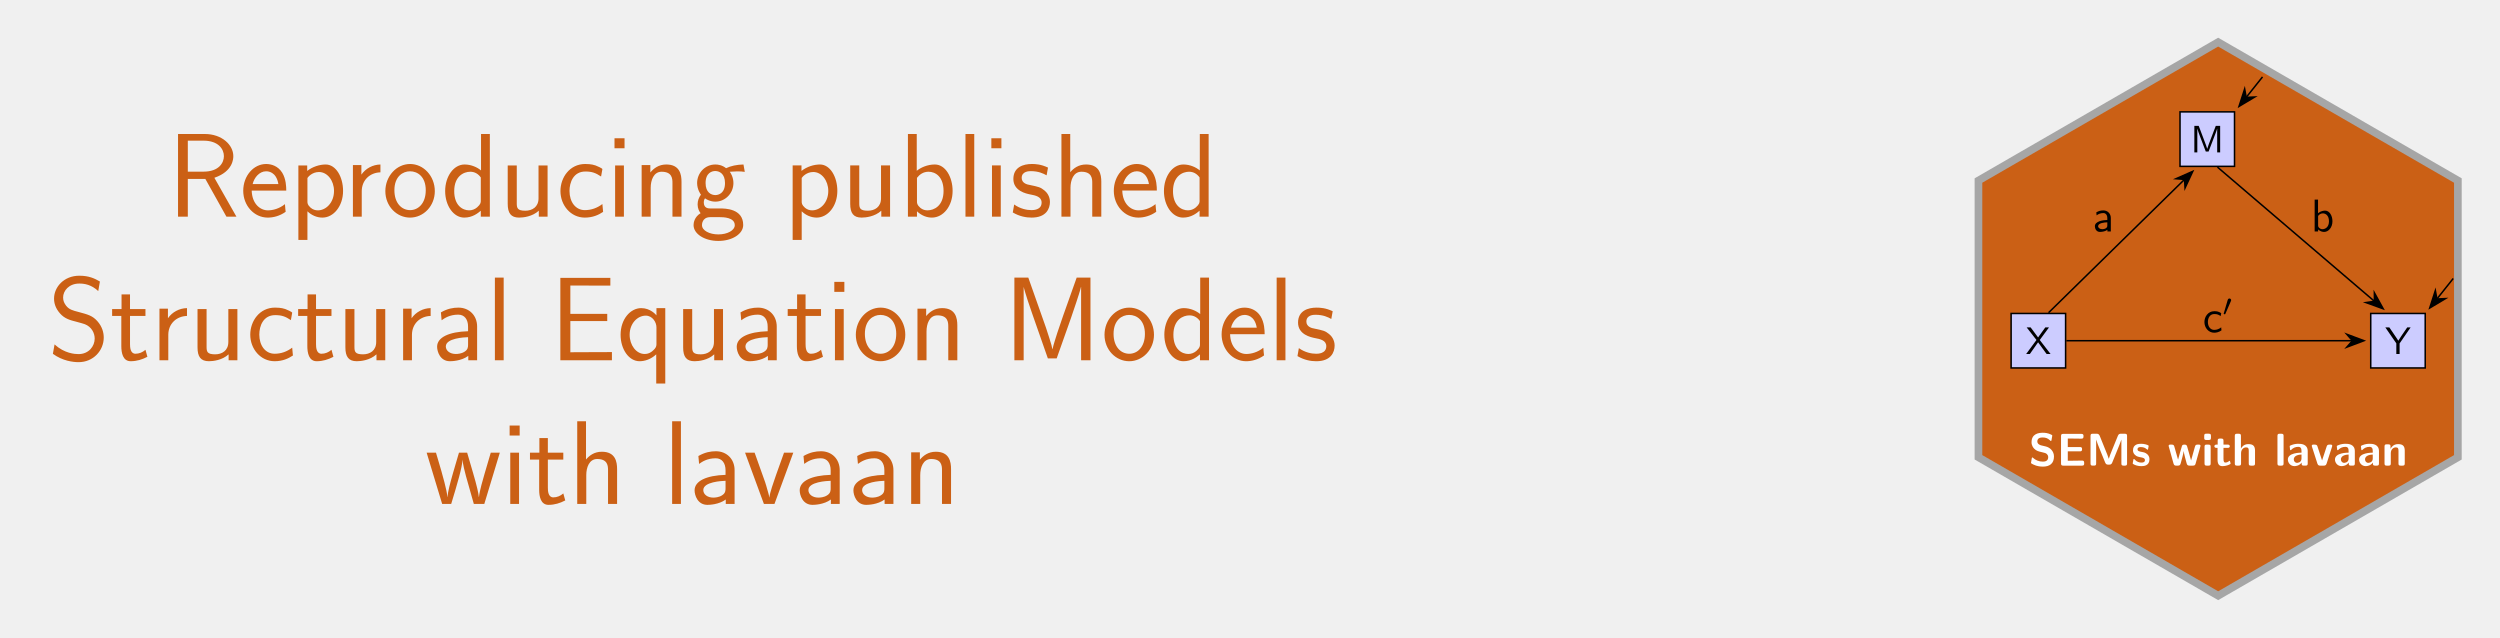
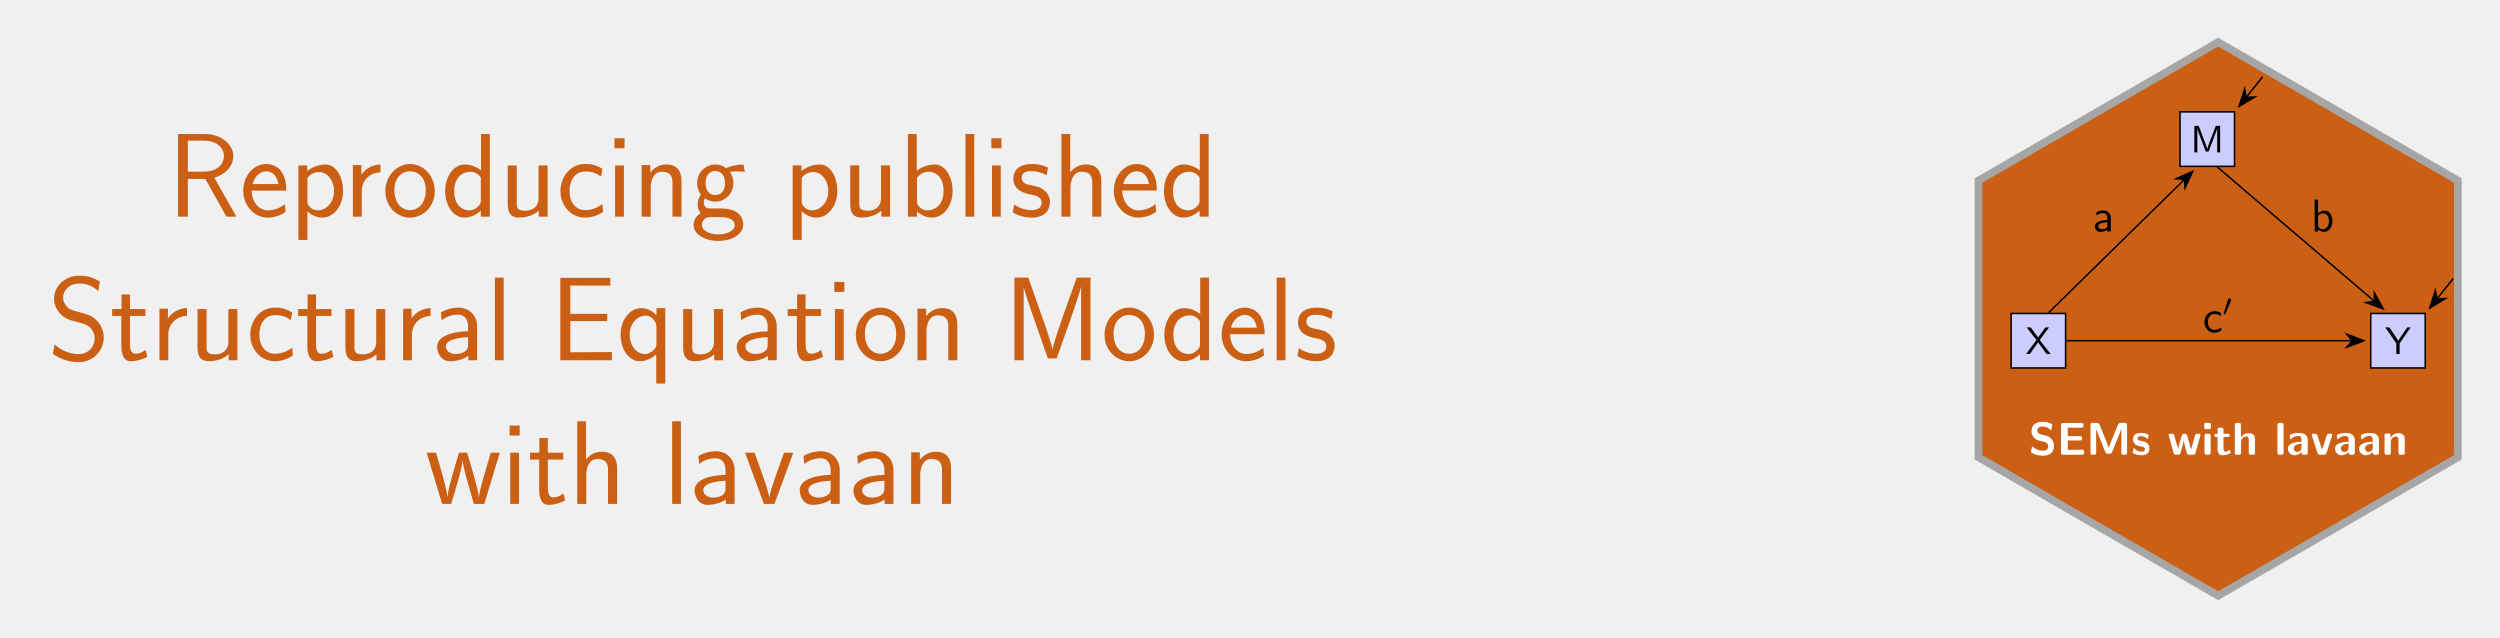
<svg xmlns="http://www.w3.org/2000/svg" version="1.1" id="svg1" width="867.095" height="221.224" viewBox="0 0 867.095 221.224">
  <defs id="defs1" />
  <g id="g1">
    <path id="path1" d="m 0,72.001 -62.355,-36 -1e-5,-72.001 L 0,-72.001 l 62.355,36 1e-5,72.001 z" style="fill:#cb6015;fill-opacity:1;fill-rule:nonzero;stroke:#a6a6a6;stroke-width:1.993;stroke-linecap:butt;stroke-linejoin:miter;stroke-miterlimit:10;stroke-dasharray:none;stroke-opacity:1" transform="matrix(1.333333,0,0,-1.333333,769.344,110.612)" />
    <path id="path2" d="m -53.859,-12.756 h 14.173 V 1.417 h -14.173 z" style="fill:#ccccff;fill-opacity:1;fill-rule:nonzero;stroke:#000000;stroke-width:0.399;stroke-linecap:butt;stroke-linejoin:miter;stroke-miterlimit:10;stroke-dasharray:none;stroke-opacity:1" transform="matrix(1.333333,0,0,-1.333333,769.344,110.612)" />
    <path id="path3" d="M 3.68,-3.646 6.082,-6.915 H 5.121 l -1.875,2.602 L 1.313,-6.915 H 0.281 L 2.824,-3.646 0.141,-0.001 H 1.102 l 2.145,-3.047 2.215,3.047 h 1.031 z m 0,0" style="fill:#000000;fill-opacity:1;fill-rule:nonzero;stroke:none" aria-label="X" transform="matrix(1.333333,0,0,1.333333,702.5547,122.7827)" />
    <path id="path4" d="M 39.685,-12.756 H 53.859 V 1.417 H 39.685 Z" style="fill:#ccccff;fill-opacity:1;fill-rule:nonzero;stroke:#000000;stroke-width:0.399;stroke-linecap:butt;stroke-linejoin:miter;stroke-miterlimit:10;stroke-dasharray:none;stroke-opacity:1" transform="matrix(1.333333,0,0,-1.333333,769.344,110.612)" />
    <path id="path5" d="M 6.608,-6.915 H 5.729 l -1.547,2.25 c -0.047,0.07 -0.094,0.152 -0.164,0.258 l -0.609,0.949 c -0.188,-0.305 -0.188,-0.328 -0.363,-0.562 L 1.077,-6.915 H 0.034 l 2.859,4.148 v 2.766 h 0.855 v -2.754 z m 0,0" style="fill:#000000;fill-opacity:1;fill-rule:nonzero;stroke:none" aria-label="Y" transform="matrix(1.333333,0,0,1.333333,827.2787,122.7827)" />
    <path id="path6" d="M -9.922,39.685 H 4.252 V 53.859 H -9.922 Z" style="fill:#ccccff;fill-opacity:1;fill-rule:nonzero;stroke:#000000;stroke-width:0.399;stroke-linecap:butt;stroke-linejoin:miter;stroke-miterlimit:10;stroke-dasharray:none;stroke-opacity:1" transform="matrix(1.333333,0,0,-1.333333,769.344,110.612)" />
    <path id="path7" d="m 5.286,-3.539 c -0.352,0.914 -0.82,2.145 -0.938,2.613 C 4.289,-1.136 4.172,-1.5 4.02,-1.921 l -1.559,-4.125 -0.34,-0.867 H 0.997 V 4.609375e-4 H 1.77 V -6.175 h 0.012 c 0.059,0.316 0.457,1.406 0.715,2.086 l 1.477,3.867 H 4.7 L 6.024,-3.691 c 0.316,-0.809 0.41,-1.055 0.48,-1.254 0.105,-0.293 0.375,-1.008 0.422,-1.242 l 0.012,0.012 V 4.609375e-4 H 7.711 V -6.914 H 6.575 Z m 0,0" style="fill:#000000;fill-opacity:1;fill-rule:nonzero;stroke:none" aria-label="M" transform="matrix(1.333333,0,0,1.333333,759.7533,52.86267)" />
    <path id="path8" d="M -39.486,-5.669 H 34.827" style="fill:none;stroke:#000000;stroke-width:0.399;stroke-linecap:butt;stroke-linejoin:miter;stroke-miterlimit:10;stroke-dasharray:none;stroke-opacity:1" transform="matrix(1.333333,0,0,-1.333333,769.344,110.612)" />
    <path id="path9" d="M 5.102,0 0.643,1.678 2.106,0 0.643,-1.678 Z" style="fill:#000000;fill-opacity:1;fill-rule:nonzero;stroke:#000000;stroke-width:0.399;stroke-linecap:butt;stroke-linejoin:miter;stroke-miterlimit:10;stroke-dasharray:none;stroke-opacity:1" transform="matrix(1.333333,0,0,-1.333333,813.1046,118.171)" />
    <g id="g9" aria-label="c&#10;′" transform="matrix(1.333333,0,0,1.333333,764.012,115.248)">
      <path id="path10" d="m 4.793,-1.29 c -0.551,0.445 -1.16,0.668 -1.828,0.668 -0.996,0 -1.641,-0.891 -1.641,-2.039 0,-0.996 0.48,-2.086 1.676,-2.086 0.797,0 1.137,0.188 1.652,0.539 l 0.141,-0.773 C 4.101,-5.392 3.703,-5.486 3,-5.486 c -1.652,0 -2.578,1.453 -2.578,2.824 0,1.523 1.102,2.777 2.531,2.777 0.586,0 1.254,-0.141 1.91,-0.621 0,-0.035 -0.035,-0.41 -0.047,-0.457 z m 0,0" style="fill:#000000;fill-opacity:1;fill-rule:nonzero;stroke:none" />
      <path id="path11" d="m 7.312,-8.111 c 0.047,-0.105 0.07,-0.164 0.07,-0.246 0,-0.258 -0.234,-0.434 -0.457,-0.434 -0.316,0 -0.41,0.281 -0.445,0.387 l -1.008,3.434 c -0.035,0.094 -0.035,0.117 -0.035,0.129 0,0.07 0.047,0.094 0.129,0.117 0.152,0.059 0.164,0.059 0.176,0.059 0.023,0 0.07,0 0.129,-0.129 z m 0,0" style="fill:#000000;fill-opacity:1;fill-rule:nonzero;stroke:none" />
    </g>
    <path id="path12" d="M -44.12,1.617 -8.814,36.225" style="fill:none;stroke:#000000;stroke-width:0.399;stroke-linecap:butt;stroke-linejoin:miter;stroke-miterlimit:10;stroke-dasharray:none;stroke-opacity:1" transform="matrix(1.333333,0,0,-1.333333,769.344,110.612)" />
    <path id="path13" d="M 5.102,0 0.643,1.678 2.106,0 0.643,-1.678 Z" style="fill:#000000;fill-opacity:1;fill-rule:nonzero;stroke:#000000;stroke-width:0.399;stroke-linecap:butt;stroke-linejoin:miter;stroke-miterlimit:10;stroke-dasharray:none;stroke-opacity:1" transform="matrix(0.9521333,-0.9332933,-0.9332933,-0.9521333,755.6819,64.1848)" />
    <path id="path14" d="m 4.676,-3.503 c 0,-1.148 -0.832,-1.98 -1.934,-1.98 -0.727,0 -1.266,0.164 -1.84,0.504 l 0.07,0.785 C 1.5,-4.581 2.039,-4.792 2.742,-4.792 c 0.551,0 1.02,0.445 1.02,1.312 v 0.492 c -0.539,0.023 -1.254,0.059 -1.969,0.293 -0.797,0.281 -1.266,0.727 -1.266,1.324 0,0.527 0.305,1.488 1.324,1.488 0.656,0 1.5,-0.188 1.934,-0.562 V 7.96875e-4 h 0.891 z m -0.914,1.898 c 0,0.246 0,0.527 -0.387,0.773 -0.328,0.199 -0.738,0.234 -0.914,0.234 -0.645,0 -1.09,-0.352 -1.09,-0.785 0,-0.82 1.664,-0.996 2.391,-0.996 z m 0,0" style="fill:#000000;fill-opacity:1;fill-rule:nonzero;stroke:none" aria-label="a" transform="matrix(1.333333,0,0,1.333333,725.8787,80.288)" />
    <path id="path15" d="M -0.183,39.486 40.579,4.644" style="fill:none;stroke:#000000;stroke-width:0.399;stroke-linecap:butt;stroke-linejoin:miter;stroke-miterlimit:10;stroke-dasharray:none;stroke-opacity:1" transform="matrix(1.333333,0,0,-1.333333,769.344,110.612)" />
    <path id="path16" d="M 5.102,0 0.643,1.678 2.106,0 0.643,-1.678 Z" style="fill:#000000;fill-opacity:1;fill-rule:nonzero;stroke:#000000;stroke-width:0.399;stroke-linecap:butt;stroke-linejoin:miter;stroke-miterlimit:10;stroke-dasharray:none;stroke-opacity:1" transform="matrix(1.013467,0.8662933,0.8662933,-1.013467,821.4155,102.6821)" />
    <path id="path17" d="M 1.817,-8.296 H 0.938 V 7.96875e-4 H 1.841 V -0.538 c 0.551,0.527 1.137,0.656 1.559,0.656 1.137,0 2.168,-1.16 2.168,-2.777 0,-1.477 -0.785,-2.766 -1.898,-2.766 -0.34,0 -1.113,0.07 -1.852,0.668 z m 0.023,4.266 c 0.211,-0.328 0.645,-0.68 1.23,-0.68 0.727,0 1.594,0.551 1.594,2.051 0,1.547 -0.984,2.063 -1.711,2.063 -0.34,0 -0.562,-0.117 -0.773,-0.281 C 1.888,-1.136 1.841,-1.347 1.841,-1.558 Z m 0,0" style="fill:#000000;fill-opacity:1;fill-rule:nonzero;stroke:none" aria-label="b" transform="matrix(1.333333,0,0,1.333333,801.5573,80.288)" />
    <path id="path18" d="M 61.145,10.517 56.96,5.261" style="fill:none;stroke:#000000;stroke-width:0.399;stroke-linecap:butt;stroke-linejoin:miter;stroke-miterlimit:10;stroke-dasharray:none;stroke-opacity:1" transform="matrix(1.333333,0,0,-1.333333,769.344,110.612)" />
    <path id="path19" d="M 5.102,0 0.643,1.678 2.106,0 0.643,-1.678 Z" style="fill:#000000;fill-opacity:1;fill-rule:nonzero;stroke:#000000;stroke-width:0.399;stroke-linecap:butt;stroke-linejoin:miter;stroke-miterlimit:10;stroke-dasharray:none;stroke-opacity:1" transform="matrix(-0.83048,1.043013,1.043013,0.83048,846.957,101.5041)" />
    <path id="path20" d="M 11.538,62.958 7.353,57.703" style="fill:none;stroke:#000000;stroke-width:0.399;stroke-linecap:butt;stroke-linejoin:miter;stroke-miterlimit:10;stroke-dasharray:none;stroke-opacity:1" transform="matrix(1.333333,0,0,-1.333333,769.344,110.612)" />
    <path id="path21" d="M 5.102,0 0.643,1.678 2.106,0 0.643,-1.678 Z" style="fill:#000000;fill-opacity:1;fill-rule:nonzero;stroke:#000000;stroke-width:0.399;stroke-linecap:butt;stroke-linejoin:miter;stroke-miterlimit:10;stroke-dasharray:none;stroke-opacity:1" transform="matrix(-0.83048,1.043013,1.043013,0.83048,780.8145,31.58237)" />
-     <path id="path22" d="m 3.222,-5.274 c -0.258,-0.059 -0.996,-0.328 -0.996,-1.02 0,-1.008 1.008,-1.031 1.418,-1.031 0.668,0 1.266,0.152 1.852,0.727 0.199,0.176 0.211,0.188 0.258,0.188 0.07,0 0.129,-0.035 0.164,-0.211 l 0.176,-1.043 c 0.023,-0.094 0.023,-0.117 0.023,-0.152 0,-0.094 -0.012,-0.105 -0.305,-0.27 -0.855,-0.41 -1.559,-0.469 -2.168,-0.469 -1.066,0 -2.918,0.246 -2.918,2.484 0,0.844 0.445,1.395 0.668,1.641 0.609,0.621 1.172,0.738 2.109,0.949 0.668,0.152 0.926,0.223 1.195,0.457 0.117,0.117 0.363,0.375 0.363,0.82 0,1.125 -1.02,1.16 -1.418,1.16 -1.008,0 -1.875,-0.398 -2.473,-0.938 -0.141,-0.152 -0.164,-0.152 -0.211,-0.152 -0.082,0 -0.141,0.035 -0.176,0.223 l -0.176,1.043 c -0.023,0.094 -0.023,0.117 -0.023,0.152 0,0.246 1.242,0.68 1.301,0.703 0.809,0.246 1.453,0.27 1.758,0.27 1.793,0 2.918,-0.797 2.918,-2.648 0,-1.336 -0.996,-2.344 -2.191,-2.613 z m 6.932,1.559 h 3.141 c 0.375,0 0.574,-0.082 0.574,-0.562 0,-0.445 -0.152,-0.562 -0.574,-0.562 h -3.141 v -2.215 h 0.586 c 0.926,0 1.875,0.035 2.801,0.035 0.422,0 0.703,0 0.703,-0.574 V -7.689 c 0,-0.387 -0.094,-0.574 -0.574,-0.574 H 8.97 c -0.434,0 -0.574,0.129 -0.574,0.574 v 7.113 C 8.396,-0.142 8.525,-0.001 8.97,-0.001 h 4.875 c 0.457,0 0.574,-0.152 0.574,-0.574 v -0.164 C 14.419,-1.313 14.138,-1.313 13.751,-1.313 c -0.621,0 -1.23,0.023 -1.852,0.023 -0.305,0 -1.535,0.012 -1.746,0.023 z m 11.458,-0.199 c -0.246,0.609 -0.691,1.711 -0.785,2.133 h -0.012 c -0.105,-0.434 -0.598,-1.617 -0.855,-2.25 L 18.436,-7.806 C 18.225,-8.298 17.85,-8.298 17.627,-8.298 h -0.984 c -0.434,0 -0.574,0.129 -0.574,0.574 v 7.148 c 0,0.434 0.129,0.574 0.574,0.574 h 0.316 c 0.457,0 0.574,-0.152 0.574,-0.574 V -6.751 h 0.012 c 0.141,0.539 0.668,1.863 0.961,2.566 l 1.383,3.41 c 0.223,0.516 0.504,0.516 0.914,0.516 0.398,0 0.691,0 0.902,-0.516 l 1.535,-3.762 c 0.117,-0.281 0.762,-1.91 0.844,-2.215 h 0.012 v 6.176 C 24.096,-0.189 24.178,-0.001 24.67,-0.001 h 0.328 c 0.457,0 0.574,-0.152 0.574,-0.574 V -7.724 c 0,-0.387 -0.082,-0.574 -0.574,-0.574 h -1.008 c -0.293,0 -0.598,0.023 -0.797,0.516 z M 31.403,-1.688 c 0,-0.668 -0.363,-1.09 -0.574,-1.277 C 30.348,-3.399 29.926,-3.47 29.434,-3.563 28.778,-3.681 28.297,-3.774 28.297,-4.243 c 0,-0.492 0.387,-0.586 0.855,-0.586 0.809,0 1.23,0.293 1.547,0.562 0.117,0.117 0.141,0.117 0.188,0.117 0.117,0 0.141,-0.105 0.152,-0.152 0.023,-0.094 0.152,-0.762 0.152,-0.832 0,-0.188 -0.633,-0.352 -0.773,-0.398 -0.48,-0.129 -0.855,-0.152 -1.172,-0.152 -0.539,0 -2.133,0 -2.133,1.711 0,0.586 0.258,0.949 0.586,1.23 0.41,0.387 0.879,0.469 1.559,0.598 0.352,0.07 0.961,0.176 0.961,0.703 0,0.562 -0.469,0.645 -0.938,0.645 -0.516,0 -1.195,-0.164 -1.758,-0.832 -0.059,-0.059 -0.094,-0.094 -0.164,-0.094 -0.117,0 -0.141,0.105 -0.152,0.176 -0.023,0.176 -0.164,0.855 -0.164,0.973 0,0.211 0.879,0.492 0.891,0.504 0.656,0.199 1.148,0.199 1.348,0.199 0.609,0 2.121,-0.047 2.121,-1.816 z m 13.283,-3.457 c -0.035,-0.328 -0.246,-0.328 -0.621,-0.328 -0.562,0 -0.703,0.035 -0.867,0.656 -0.27,0.914 -0.785,2.789 -0.973,3.469 l -1.008,-3.586 c -0.082,-0.27 -0.164,-0.539 -0.715,-0.539 -0.176,0 -0.445,0 -0.621,0.27 -0.105,0.188 -0.633,2.25 -1.043,3.645 l -0.961,-3.375 C 37.76,-5.345 37.631,-5.474 37.139,-5.474 h -0.246 c -0.223,0 -0.469,0 -0.516,0.328 l 1.277,4.594 C 37.807,-0.001 38.112,-0.001 38.416,-0.001 h 0.328 c 0.562,0 0.668,-0.176 0.797,-0.656 0.27,-0.996 0.703,-2.496 0.75,-3.117 l 0.012,-0.012 c 0.07,0.68 0.598,2.566 0.75,3.129 0.141,0.434 0.199,0.656 0.797,0.656 h 0.809 c 0.516,0 0.633,-0.141 0.75,-0.551 z m 1.529,-3.164 c -0.387,0 -0.574,0.07 -0.574,0.551 v 0.551 c 0,0.387 0.117,0.539 0.562,0.539 h 0.621 c 0.574,0 0.574,-0.258 0.574,-0.82 0,-0.562 0,-0.82 -0.574,-0.82 z m 1.102,3.41 c 0,-0.387 -0.082,-0.574 -0.574,-0.574 H 46.297 c -0.434,0 -0.574,0.129 -0.574,0.574 v 4.324 c 0,0.434 0.129,0.574 0.574,0.574 h 0.445 c 0.457,0 0.574,-0.152 0.574,-0.574 z m 3.337,0.281 h 1.066 c 0.141,0 0.574,0 0.574,-0.422 0,-0.434 -0.434,-0.434 -0.574,-0.434 H 50.654 V -6.47 c 0,-0.375 -0.082,-0.574 -0.574,-0.574 h -0.363 c -0.434,0 -0.574,0.129 -0.574,0.574 v 0.996 h -0.281 c -0.129,0 -0.574,0 -0.574,0.434 0,0.422 0.434,0.422 0.574,0.422 H 49.107 V -1.595 c 0,1.207 0.422,1.723 1.254,1.723 0.105,0 0.633,0 1.254,-0.188 0.199,-0.059 0.891,-0.281 0.891,-0.504 0,-0.035 -0.023,-0.117 -0.094,-0.375 -0.059,-0.234 -0.082,-0.305 -0.188,-0.305 -0.059,0 -0.07,0.012 -0.141,0.082 -0.129,0.094 -0.457,0.363 -0.961,0.363 -0.281,0 -0.469,-0.211 -0.469,-0.996 z m 8.206,0.727 c 0,-1.23 -0.527,-1.711 -1.746,-1.711 -1.195,0 -1.746,0.82 -1.91,1.16 h -0.012 v -3.281 c 0,-0.387 -0.082,-0.574 -0.574,-0.574 H 54.172 c -0.434,0 -0.574,0.129 -0.574,0.574 v 7.148 c 0,0.434 0.129,0.574 0.574,0.574 h 0.48 c 0.457,0 0.574,-0.152 0.574,-0.574 V -3.212 c 0,-1.043 0.691,-1.535 1.312,-1.535 0.574,0 0.691,0.281 0.691,0.891 v 3.281 c 0,0.387 0.082,0.574 0.574,0.574 h 0.48 c 0.457,0 0.574,-0.152 0.574,-0.574 z m 7.427,-3.832 c 0,-0.387 -0.082,-0.574 -0.574,-0.574 h -0.445 c -0.434,0 -0.574,0.129 -0.574,0.574 v 7.148 c 0,0.434 0.129,0.574 0.574,0.574 h 0.445 c 0.457,0 0.574,-0.152 0.574,-0.574 z m 6.278,3.949 c 0,-1.887 -1.816,-1.91 -2.414,-1.91 -0.562,0 -1.16,0.059 -1.957,0.387 -0.246,0.105 -0.316,0.141 -0.316,0.281 0,0.082 0.082,0.773 0.094,0.867 0.012,0.07 0.07,0.129 0.152,0.129 0.059,0 0.094,-0.035 0.129,-0.07 0.516,-0.539 1.113,-0.797 1.852,-0.797 0.645,0 0.844,0.387 0.844,1.102 V -3.376 c -0.422,0 -3.551,0.023 -3.551,1.781 0,0.844 0.668,1.723 1.723,1.723 0.398,0 1.301,-0.117 1.863,-0.938 v 0.234 c 0,0.387 0.082,0.574 0.574,0.574 h 0.434 c 0.457,0 0.574,-0.152 0.574,-0.574 z m -1.617,1.934 c 0,1.113 -1.137,1.113 -1.172,1.113 -0.504,0 -0.832,-0.434 -0.832,-0.891 0,-1.172 1.664,-1.254 2.004,-1.266 z m 7.942,-3.07 c 0.059,-0.176 0.059,-0.199 0.059,-0.234 0,-0.328 -0.293,-0.328 -0.469,-0.328 H 78.222 c -0.504,0 -0.633,0.176 -0.738,0.516 l -1.184,3.609 -1.184,-3.609 c -0.082,-0.258 -0.164,-0.516 -0.738,-0.516 h -0.293 c -0.176,0 -0.469,0 -0.469,0.328 0,0.035 0,0.059 0.059,0.234 l 1.418,4.406 C 75.257,-0.001 75.632,-0.001 75.843,-0.001 h 0.879 c 0.211,0 0.586,0 0.75,-0.504 z m 5.93,1.137 c 0,-1.887 -1.816,-1.91 -2.414,-1.91 -0.562,0 -1.16,0.059 -1.957,0.387 -0.246,0.105 -0.316,0.141 -0.316,0.281 0,0.082 0.082,0.773 0.094,0.867 0.012,0.07 0.07,0.129 0.152,0.129 0.059,0 0.094,-0.035 0.129,-0.07 0.516,-0.539 1.113,-0.797 1.852,-0.797 0.645,0 0.844,0.387 0.844,1.102 V -3.376 c -0.422,0 -3.551,0.023 -3.551,1.781 0,0.844 0.668,1.723 1.723,1.723 0.398,0 1.301,-0.117 1.863,-0.938 v 0.234 c 0,0.387 0.082,0.574 0.574,0.574 h 0.434 c 0.457,0 0.574,-0.152 0.574,-0.574 z m -1.617,1.934 c 0,1.113 -1.137,1.113 -1.172,1.113 -0.504,0 -0.832,-0.434 -0.832,-0.891 0,-1.172 1.664,-1.254 2.004,-1.266 z m 7.896,-1.934 c 0,-1.887 -1.816,-1.91 -2.414,-1.91 -0.562,0 -1.16,0.059 -1.957,0.387 -0.246,0.105 -0.316,0.141 -0.316,0.281 0,0.082 0.082,0.773 0.094,0.867 0.012,0.07 0.07,0.129 0.152,0.129 0.059,0 0.094,-0.035 0.129,-0.07 0.516,-0.539 1.113,-0.797 1.852,-0.797 0.645,0 0.844,0.387 0.844,1.102 V -3.376 c -0.422,0 -3.551,0.023 -3.551,1.781 0,0.844 0.668,1.723 1.723,1.723 0.398,0 1.301,-0.117 1.863,-0.938 v 0.234 C 89.516,-0.189 89.598,-0.001 90.09,-0.001 h 0.434 c 0.457,0 0.574,-0.152 0.574,-0.574 z m -1.617,1.934 c 0,1.113 -1.137,1.113 -1.172,1.113 -0.504,0 -0.832,-0.434 -0.832,-0.891 0,-1.172 1.664,-1.254 2.004,-1.266 z m 8.326,-2.051 c 0,-1.23 -0.527,-1.711 -1.746,-1.711 -1.254,0 -1.793,0.902 -1.945,1.23 H 94.104 V -4.97 c 0,-0.387 -0.082,-0.574 -0.574,-0.574 h -0.41 c -0.434,0 -0.574,0.129 -0.574,0.574 v 4.395 c 0,0.434 0.129,0.574 0.574,0.574 h 0.48 c 0.457,0 0.574,-0.152 0.574,-0.574 V -3.212 c 0,-1.043 0.691,-1.535 1.312,-1.535 0.574,0 0.691,0.281 0.691,0.891 v 3.281 C 96.178,-0.189 96.26,-0.001 96.752,-0.001 h 0.48 c 0.457,0 0.574,-0.152 0.574,-0.574 z m 0,0" style="fill:#ffffff;fill-opacity:1;fill-rule:nonzero;stroke:none" aria-label="SEMswithlavaan" transform="matrix(1.333333,0,0,1.333333,703.6493,161.5013)" />
+     <path id="path22" d="m 3.222,-5.272 c -0.258,-0.059 -0.996,-0.328 -0.996,-1.02 0,-1.008 1.008,-1.031 1.418,-1.031 0.668,0 1.266,0.152 1.852,0.727 0.199,0.176 0.211,0.188 0.258,0.188 0.07,0 0.129,-0.035 0.164,-0.211 l 0.176,-1.043 c 0.023,-0.094 0.023,-0.117 0.023,-0.152 0,-0.094 -0.012,-0.105 -0.305,-0.27 -0.855,-0.41 -1.559,-0.469 -2.168,-0.469 -1.066,0 -2.918,0.246 -2.918,2.484 0,0.844 0.445,1.395 0.668,1.641 0.609,0.621 1.172,0.738 2.109,0.949 0.668,0.152 0.926,0.223 1.195,0.457 0.117,0.117 0.363,0.375 0.363,0.82 0,1.125 -1.02,1.16 -1.418,1.16 -1.008,0 -1.875,-0.398 -2.473,-0.938 -0.141,-0.152 -0.164,-0.152 -0.211,-0.152 -0.082,0 -0.141,0.035 -0.176,0.223 l -0.176,1.043 c -0.023,0.094 -0.023,0.117 -0.023,0.152 0,0.246 1.242,0.68 1.301,0.703 0.809,0.246 1.453,0.27 1.758,0.27 1.793,0 2.918,-0.797 2.918,-2.648 0,-1.336 -0.996,-2.344 -2.191,-2.613 z m 6.932,1.559 h 3.141 c 0.375,0 0.574,-0.082 0.574,-0.562 0,-0.445 -0.152,-0.562 -0.574,-0.562 h -3.141 v -2.215 h 0.586 c 0.926,0 1.875,0.035 2.801,0.035 0.422,0 0.703,0 0.703,-0.574 v -0.094 c 0,-0.387 -0.094,-0.574 -0.574,-0.574 H 8.97 c -0.434,0 -0.574,0.129 -0.574,0.574 v 7.113 c 0,0.434 0.129,0.574 0.574,0.574 h 4.875 c 0.457,0 0.574,-0.152 0.574,-0.574 v -0.164 c 0,-0.574 -0.281,-0.574 -0.668,-0.574 -0.621,0 -1.23,0.023 -1.852,0.023 -0.305,0 -1.535,0.012 -1.746,0.023 z m 11.458,-0.199 c -0.246,0.609 -0.691,1.711 -0.785,2.133 h -0.012 c -0.105,-0.434 -0.598,-1.617 -0.855,-2.25 l -1.523,-3.773 c -0.211,-0.492 -0.586,-0.492 -0.809,-0.492 h -0.984 c -0.434,0 -0.574,0.129 -0.574,0.574 v 7.148 c 0,0.434 0.129,0.574 0.574,0.574 h 0.316 c 0.457,0 0.574,-0.152 0.574,-0.574 V -6.749 h 0.012 c 0.141,0.539 0.668,1.863 0.961,2.566 l 1.383,3.41 c 0.223,0.516 0.504,0.516 0.914,0.516 0.398,0 0.691,0 0.902,-0.516 l 1.535,-3.762 c 0.117,-0.281 0.762,-1.91 0.844,-2.215 h 0.012 v 6.176 c 0,0.387 0.082,0.574 0.574,0.574 h 0.328 c 0.457,0 0.574,-0.152 0.574,-0.574 V -7.722 c 0,-0.387 -0.082,-0.574 -0.574,-0.574 H 23.991 c -0.293,0 -0.598,0.023 -0.797,0.516 z m 9.791,2.227 c 0,-0.668 -0.363,-1.09 -0.574,-1.277 -0.48,-0.434 -0.902,-0.504 -1.395,-0.598 -0.656,-0.117 -1.137,-0.211 -1.137,-0.68 0,-0.492 0.387,-0.586 0.855,-0.586 0.809,0 1.23,0.293 1.547,0.562 0.117,0.117 0.141,0.117 0.188,0.117 0.117,0 0.141,-0.105 0.152,-0.152 0.023,-0.094 0.152,-0.762 0.152,-0.832 0,-0.188 -0.633,-0.352 -0.773,-0.398 -0.48,-0.129 -0.855,-0.152 -1.172,-0.152 -0.539,0 -2.133,0 -2.133,1.711 0,0.586 0.258,0.949 0.586,1.23 0.41,0.387 0.879,0.469 1.559,0.598 0.352,0.07 0.961,0.176 0.961,0.703 0,0.563 -0.469,0.645 -0.938,0.645 -0.516,0 -1.195,-0.164 -1.758,-0.832 -0.059,-0.059 -0.094,-0.094 -0.164,-0.094 -0.117,0 -0.141,0.105 -0.152,0.176 -0.023,0.176 -0.164,0.855 -0.164,0.973 0,0.211 0.879,0.492 0.891,0.504 0.656,0.199 1.148,0.199 1.348,0.199 0.609,0 2.121,-0.047 2.121,-1.816 z m 13.283,-3.457 c -0.035,-0.328 -0.246,-0.328 -0.621,-0.328 -0.562,0 -0.703,0.035 -0.867,0.656 -0.27,0.914 -0.785,2.789 -0.973,3.469 l -1.008,-3.586 c -0.082,-0.27 -0.164,-0.539 -0.715,-0.539 -0.176,0 -0.445,0 -0.621,0.27 -0.105,0.188 -0.633,2.25 -1.043,3.645 l -0.961,-3.375 C 37.76,-5.343 37.631,-5.472 37.139,-5.472 h -0.246 c -0.223,0 -0.469,0 -0.516,0.328 l 1.277,4.594 C 37.807,9.921875e-4 38.112,9.921875e-4 38.416,9.921875e-4 h 0.328 c 0.562,0 0.668,-0.176 0.797,-0.656 0.27,-0.996 0.703,-2.496 0.75,-3.117 l 0.012,-0.012 c 0.07,0.68 0.598,2.566 0.75,3.129 0.141,0.434 0.199,0.656 0.797,0.656 h 0.809 c 0.516,0 0.633,-0.141 0.75,-0.551 z m 1.529,-3.164 c -0.387,0 -0.574,0.07 -0.574,0.551 v 0.551 c 0,0.387 0.117,0.539 0.562,0.539 h 0.621 c 0.574,0 0.574,-0.258 0.574,-0.82 0,-0.562 0,-0.82 -0.574,-0.82 z m 1.102,3.41 c 0,-0.387 -0.082,-0.574 -0.574,-0.574 H 46.297 c -0.434,0 -0.574,0.129 -0.574,0.574 v 4.324 c 0,0.434 0.129,0.574 0.574,0.574 h 0.445 c 0.457,0 0.574,-0.152 0.574,-0.574 z m 3.337,0.281 h 1.066 c 0.141,0 0.574,0 0.574,-0.422 0,-0.434 -0.434,-0.434 -0.574,-0.434 h -1.066 v -0.996 c 0,-0.375 -0.082,-0.574 -0.574,-0.574 h -0.363 c -0.434,0 -0.574,0.129 -0.574,0.574 v 0.996 h -0.281 c -0.129,0 -0.574,0 -0.574,0.434 0,0.422 0.434,0.422 0.574,0.422 h 0.246 v 3.023 c 0,1.207 0.422,1.723 1.254,1.723 0.105,0 0.633,0 1.254,-0.188 0.199,-0.059 0.891,-0.281 0.891,-0.504 0,-0.035 -0.023,-0.117 -0.094,-0.375 -0.059,-0.234 -0.082,-0.305 -0.188,-0.305 -0.059,0 -0.07,0.012 -0.141,0.082 -0.129,0.094 -0.457,0.363 -0.961,0.363 -0.281,0 -0.469,-0.211 -0.469,-0.996 z m 8.206,0.727 c 0,-1.23 -0.527,-1.711 -1.746,-1.711 -1.195,0 -1.746,0.82 -1.91,1.16 h -0.012 v -3.281 c 0,-0.387 -0.082,-0.574 -0.574,-0.574 H 54.172 c -0.434,0 -0.574,0.129 -0.574,0.574 v 7.148 c 0,0.434 0.129,0.574 0.574,0.574 h 0.48 c 0.457,0 0.574,-0.152 0.574,-0.574 V -3.21 c 0,-1.043 0.691,-1.535 1.312,-1.535 0.574,0 0.691,0.281 0.691,0.891 v 3.281 c 0,0.387 0.082,0.574 0.574,0.574 h 0.48 c 0.457,0 0.574,-0.152 0.574,-0.574 z m 7.427,-3.832 c 0,-0.387 -0.082,-0.574 -0.574,-0.574 h -0.445 c -0.434,0 -0.574,0.129 -0.574,0.574 v 7.148 c 0,0.434 0.129,0.574 0.574,0.574 h 0.445 c 0.457,0 0.574,-0.152 0.574,-0.574 z m 6.278,3.949 c 0,-1.887 -1.816,-1.91 -2.414,-1.91 -0.562,0 -1.16,0.059 -1.957,0.387 -0.246,0.105 -0.316,0.141 -0.316,0.281 0,0.082 0.082,0.773 0.094,0.867 0.012,0.07 0.07,0.129 0.152,0.129 0.059,0 0.094,-0.035 0.129,-0.07 0.516,-0.539 1.113,-0.797 1.852,-0.797 0.645,0 0.844,0.387 0.844,1.102 v 0.41 c -0.422,0 -3.551,0.023 -3.551,1.781 0,0.844 0.668,1.723 1.723,1.723 0.398,0 1.301,-0.117 1.863,-0.938 v 0.234 c 0,0.387 0.082,0.574 0.574,0.574 h 0.434 c 0.457,0 0.574,-0.152 0.574,-0.574 z m -1.617,1.934 c 0,1.113 -1.137,1.113 -1.172,1.113 -0.504,0 -0.832,-0.434 -0.832,-0.891 0,-1.172 1.664,-1.254 2.004,-1.266 z m 7.942,-3.07 c 0.059,-0.176 0.059,-0.199 0.059,-0.234 0,-0.328 -0.293,-0.328 -0.469,-0.328 H 78.222 c -0.504,0 -0.633,0.176 -0.738,0.516 l -1.184,3.609 -1.184,-3.609 c -0.082,-0.258 -0.164,-0.516 -0.738,-0.516 h -0.293 c -0.176,0 -0.469,0 -0.469,0.328 0,0.035 0,0.059 0.059,0.234 l 1.418,4.406 c 0.164,0.504 0.539,0.504 0.75,0.504 h 0.879 c 0.211,0 0.586,0 0.75,-0.504 z m 5.93,1.137 c 0,-1.887 -1.816,-1.91 -2.414,-1.91 -0.562,0 -1.16,0.059 -1.957,0.387 -0.246,0.105 -0.316,0.141 -0.316,0.281 0,0.082 0.082,0.773 0.094,0.867 0.012,0.07 0.07,0.129 0.152,0.129 0.059,0 0.094,-0.035 0.129,-0.07 0.516,-0.539 1.113,-0.797 1.852,-0.797 0.645,0 0.844,0.387 0.844,1.102 v 0.41 c -0.422,0 -3.551,0.023 -3.551,1.781 0,0.844 0.668,1.723 1.723,1.723 0.398,0 1.301,-0.117 1.863,-0.938 v 0.234 c 0,0.387 0.082,0.574 0.574,0.574 h 0.434 c 0.457,0 0.574,-0.152 0.574,-0.574 z m -1.617,1.934 c 0,1.113 -1.137,1.113 -1.172,1.113 -0.504,0 -0.832,-0.434 -0.832,-0.891 0,-1.172 1.664,-1.254 2.004,-1.266 z m 7.896,-1.934 c 0,-1.887 -1.816,-1.91 -2.414,-1.91 -0.562,0 -1.16,0.059 -1.957,0.387 -0.246,0.105 -0.316,0.141 -0.316,0.281 0,0.082 0.082,0.773 0.094,0.867 0.012,0.07 0.07,0.129 0.152,0.129 0.059,0 0.094,-0.035 0.129,-0.07 0.516,-0.539 1.113,-0.797 1.852,-0.797 0.645,0 0.844,0.387 0.844,1.102 v 0.41 c -0.422,0 -3.551,0.023 -3.551,1.781 0,0.844 0.668,1.723 1.723,1.723 0.398,0 1.301,-0.117 1.863,-0.938 v 0.234 c 0,0.387 0.082,0.574 0.574,0.574 h 0.434 c 0.457,0 0.574,-0.152 0.574,-0.574 z m -1.617,1.934 c 0,1.113 -1.137,1.113 -1.172,1.113 -0.504,0 -0.832,-0.434 -0.832,-0.891 0,-1.172 1.664,-1.254 2.004,-1.266 z m 8.326,-2.051 c 0,-1.23 -0.527,-1.711 -1.746,-1.711 -1.254,0 -1.793,0.902 -1.945,1.23 h -0.012 v -0.598 c 0,-0.387 -0.082,-0.574 -0.574,-0.574 h -0.41 c -0.434,0 -0.574,0.129 -0.574,0.574 v 4.395 c 0,0.434 0.129,0.574 0.574,0.574 h 0.48 c 0.457,0 0.574,-0.152 0.574,-0.574 V -3.21 c 0,-1.043 0.691,-1.535 1.312,-1.535 0.574,0 0.691,0.281 0.691,0.891 v 3.281 c 0,0.387 0.082,0.574 0.574,0.574 h 0.48 c 0.457,0 0.574,-0.152 0.574,-0.574 z m 0,0" style="fill:#ffffff;fill-opacity:1;fill-rule:nonzero;stroke:none" aria-label="SEMswithlavaan" transform="matrix(1.333333,0,0,1.333333,703.6493,157.7213)" />
    <path id="path23" d="M 9.769,-8.08 9.816,-8.108 c 3.862,-1.331 3.891,-4.012 3.891,-4.481 0,-2.353 -2.381,-4.612 -5.944,-4.612 H 2.204 V 0.001 H 4.238 V -7.855 H 7.885 l 4.388,7.856 h 2.081 z m -5.531,-1.284 v -6.45 h 3.244 c 3.15,0 4.266,1.781 4.266,3.225 0,1.341 -0.994,3.225 -4.266,3.225 z m 20.487,3.938 c 0,-0.816 -0.047,-2.409 -0.844,-3.722 -0.872,-1.406 -2.278,-1.809 -3.347,-1.809 -2.578,0 -4.763,2.428 -4.763,5.578 0,3.075 2.259,5.578 5.109,5.578 1.116,0 2.475,-0.319 3.722,-1.209 0,-0.103 -0.056,-0.647 -0.075,-0.675 0,-0.047 -0.075,-0.816 -0.075,-0.919 -1.191,0.966 -2.559,1.294 -3.544,1.294 -1.594,0 -3.3,-1.341 -3.375,-4.116 z m -6.994,-1.359 c 0.328,-1.369 1.416,-2.653 2.803,-2.653 0.375,0 2.109,0.047 2.55,2.653 z m 11.4,5.672 c 0.816,0.797 1.931,1.312 3.122,1.312 2.306,0 4.294,-2.381 4.294,-5.55 0,-2.925 -1.491,-5.503 -3.619,-5.503 -1.238,0 -2.728,0.45 -3.844,1.341 v -1.144 h -1.837 V 4.839 h 1.884 z m 0,-6.938 c 0.197,-0.3 1.041,-1.238 2.409,-1.238 1.734,0 3.122,1.781 3.122,3.938 0,2.456 -1.688,4.041 -3.347,4.041 -0.497,0 -1.012,-0.122 -1.509,-0.544 -0.675,-0.6 -0.675,-0.966 -0.675,-1.312 z m 11.302,2.775 c 0,-2.334 1.706,-3.891 3.891,-3.947 v -1.631 c -1.584,0.028 -3.075,0.816 -3.966,2.109 v -1.987 h -1.762 V 0.001 h 1.837 z m 15.206,-0.028 c 0,-3.169 -2.362,-5.653 -5.138,-5.653 -2.85,0 -5.156,2.559 -5.156,5.653 0,3.15 2.381,5.503 5.138,5.503 2.822,0 5.156,-2.428 5.156,-5.503 z m -5.138,3.947 c -1.753,0 -3.272,-1.444 -3.272,-4.144 0,-2.878 1.762,-3.938 3.253,-3.938 1.613,0 3.272,1.163 3.272,3.938 0,2.803 -1.613,4.144 -3.253,4.144 z M 67.093,-17.202 h -1.837 v 7.584 c -0.769,-0.647 -2.034,-1.237 -3.422,-1.237 -2.25,0 -4.041,2.456 -4.041,5.531 0,3.066 1.762,5.522 3.966,5.522 1.716,0 2.85,-0.919 3.45,-1.434 v 1.237 h 1.884 z m -1.884,13.884 c 0,0.347 0,0.713 -0.769,1.387 -0.497,0.422 -1.087,0.619 -1.659,0.619 -1.341,0 -3.103,-0.994 -3.103,-3.994 0,-3.122 1.988,-4.041 3.347,-4.041 0.919,0 1.659,0.45 2.184,1.191 z M 79.107,-10.658 H 77.222 v 6.844 c 0,1.828 -1.331,2.578 -2.747,2.578 -1.641,0 -1.781,-0.544 -1.781,-1.566 V -10.658 H 70.81 v 7.978 c 0,1.941 0.666,2.878 2.372,2.878 0.844,0 2.756,-0.197 4.097,-1.434 v 1.237 h 1.828 z m 11.405,0.769 c 0,-0.169 -1.144,-0.666 -1.434,-0.769 -0.825,-0.3 -1.866,-0.3 -2.138,-0.3 -3.225,0 -5.156,2.803 -5.156,5.634 0,2.972 2.156,5.522 5.062,5.522 1.659,0 2.85,-0.544 3.816,-1.191 l -0.15,-1.631 c -1.069,0.816 -2.306,1.266 -3.647,1.266 -1.931,0 -3.197,-1.688 -3.197,-3.994 0,-1.781 0.816,-4.041 3.3,-4.041 1.359,0 2.128,0.272 3.272,1.041 z m 4.61,-6.422 h -2.091 v 2.081 h 2.091 z m -0.131,5.653 H 93.162 V 0.001 h 1.828 z m 11.988,3.422 c 0,-1.566 -0.366,-3.619 -3.169,-3.619 -1.584,0 -2.625,0.816 -3.319,1.659 V -10.733 H 98.682 V 0.001 H 100.566 V -5.999 c 0,-1.556 0.591,-3.347 2.278,-3.347 2.184,0 2.25,1.462 2.25,2.306 v 7.041 h 1.884 z m 12.893,-3.619 c -1.416,0.028 -2.634,0.3 -3.619,0.769 -0.825,-0.647 -1.669,-0.769 -2.231,-0.769 -2.156,0 -3.797,1.781 -3.797,3.862 0,1.341 0.741,2.362 0.797,2.409 -0.45,0.619 -0.694,1.284 -0.694,2.034 0,0.863 0.347,1.481 0.619,1.828 -1.294,0.797 -1.462,2.006 -1.462,2.484 0,1.809 2.25,3.291 5.156,3.291 2.925,0 5.175,-1.481 5.175,-3.319 0,-3.422 -3.788,-3.441 -4.828,-3.441 h -2.006 c -0.375,0 -1.369,0 -1.369,-1.266 0,-0.497 0.225,-0.825 0.253,-0.844 0.366,0.272 1.134,0.694 2.156,0.694 2.053,0 3.759,-1.734 3.759,-3.872 0,-1.191 -0.544,-2.053 -0.759,-2.353 h 0.066 c 0.075,0 1.116,-0.075 1.491,-0.075 0.797,0 0.872,0.028 1.566,0.103 z m -5.85,6.366 c -0.844,0 -2.034,-0.516 -2.034,-2.503 0,-2.156 1.359,-2.503 2.006,-2.503 0.844,0 2.034,0.525 2.034,2.503 0,2.156 -1.369,2.503 -2.006,2.503 z m 0.938,4.594 c 0.6,0 3.103,0 3.103,1.678 0,1.069 -1.538,1.913 -3.403,1.913 -1.884,0 -3.422,-0.816 -3.422,-1.931 0,-0.122 0,-1.659 1.716,-1.659 z M 131.991,-1.115 c 0.816,0.797 1.931,1.312 3.122,1.312 2.306,0 4.294,-2.381 4.294,-5.55 0,-2.925 -1.491,-5.503 -3.619,-5.503 -1.238,0 -2.728,0.45 -3.844,1.341 v -1.144 h -1.837 V 4.839 h 1.884 z m 0,-6.938 c 0.197,-0.3 1.041,-1.238 2.409,-1.238 1.734,0 3.122,1.781 3.122,3.938 0,2.456 -1.688,4.041 -3.347,4.041 -0.497,0 -1.012,-0.122 -1.509,-0.544 -0.675,-0.6 -0.675,-0.966 -0.675,-1.312 z m 18.389,-2.606 h -1.884 v 6.844 c 0,1.828 -1.331,2.578 -2.747,2.578 -1.641,0 -1.781,-0.544 -1.781,-1.566 v -7.856 h -1.884 v 7.978 c 0,1.941 0.666,2.878 2.372,2.878 0.844,0 2.756,-0.197 4.097,-1.434 v 1.237 h 1.828 z m 5.552,-6.544 h -1.837 V 0.001 h 1.884 V -1.115 c 0.947,0.919 2.081,1.312 3.103,1.312 2.381,0 4.312,-2.4 4.312,-5.55 0,-2.878 -1.491,-5.503 -3.694,-5.503 -1.566,0 -2.953,0.647 -3.769,1.312 z m 0.047,9.122 c 0.544,-0.694 1.312,-1.266 2.409,-1.266 1.462,0 3.122,1.069 3.122,3.994 0,3.122 -1.988,4.041 -3.347,4.041 -0.497,0 -1.012,-0.122 -1.509,-0.544 -0.675,-0.6 -0.675,-0.966 -0.675,-1.312 z m 11.92,-9.122 H 166.072 V 0.001 h 1.828 z m 5.648,0.891 h -2.091 v 2.081 h 2.091 z m -0.131,5.653 h -1.828 V 0.001 h 1.828 z m 9.83,0.45 c -1.462,-0.694 -2.597,-0.75 -3.347,-0.75 -1.753,0 -3.862,0.619 -3.862,3.122 0,2.513 2.728,3.056 3.469,3.206 1.144,0.216 2.409,0.469 2.409,1.706 0,1.566 -1.791,1.566 -2.109,1.566 -0.994,0 -2.353,-0.281 -3.6,-1.172 l -0.291,1.659 c 1.406,0.825 2.775,1.069 3.909,1.069 3.056,0 3.825,-1.856 3.825,-3.272 0,-1.209 -0.694,-2.034 -1.172,-2.4 -0.816,-0.647 -1.116,-0.722 -3.141,-1.144 -0.347,-0.047 -1.566,-0.319 -1.566,-1.434 0,-1.416 1.566,-1.416 1.913,-1.416 1.603,0 2.597,0.497 3.272,0.872 z m 11.093,2.972 c 0,-1.566 -0.366,-3.619 -3.169,-3.619 -1.566,0 -2.578,0.769 -3.3,1.612 v -7.959 h -1.828 V 0.001 h 1.884 V -5.999 c 0,-1.556 0.591,-3.347 2.278,-3.347 2.184,0 2.25,1.462 2.25,2.306 v 7.041 h 1.884 z m 11.555,1.809 c 0,-0.816 -0.047,-2.409 -0.844,-3.722 -0.872,-1.406 -2.278,-1.809 -3.347,-1.809 -2.578,0 -4.763,2.428 -4.763,5.578 0,3.075 2.259,5.578 5.109,5.578 1.116,0 2.475,-0.319 3.722,-1.209 0,-0.103 -0.056,-0.647 -0.075,-0.675 0,-0.047 -0.075,-0.816 -0.075,-0.919 -1.191,0.966 -2.559,1.294 -3.544,1.294 -1.594,0 -3.3,-1.341 -3.375,-4.116 z m -6.994,-1.359 c 0.328,-1.369 1.416,-2.653 2.803,-2.653 0.375,0 2.109,0.047 2.55,2.653 z m 17.773,-10.416 h -1.837 v 7.584 c -0.769,-0.647 -2.034,-1.237 -3.422,-1.237 -2.25,0 -4.041,2.456 -4.041,5.531 0,3.066 1.762,5.522 3.966,5.522 1.716,0 2.85,-0.919 3.45,-1.434 v 1.237 h 1.884 z m -1.884,13.884 c 0,0.347 0,0.713 -0.769,1.387 -0.497,0.422 -1.087,0.619 -1.659,0.619 -1.341,0 -3.103,-0.994 -3.103,-3.994 0,-3.122 1.988,-4.041 3.347,-4.041 0.919,0 1.659,0.45 2.184,1.191 z M -14.055,13.501 c -1.087,-0.637 -2.278,-1.209 -4.284,-1.209 -3.197,0 -5.259,2.353 -5.259,4.753 0,0.947 0.281,2.016 1.247,3.103 0.966,1.087 2.053,1.387 3.441,1.734 0.572,0.15 1.538,0.422 1.716,0.497 1.387,0.544 2.053,1.809 2.053,3 0,1.556 -1.209,3.225 -3.366,3.225 -0.75,0 -2.925,-0.131 -4.987,-2.016 l -0.347,1.959 c 2.034,1.491 4.237,1.734 5.353,1.734 3.047,0 5.231,-2.4 5.231,-5.128 0,-0.994 -0.3,-2.259 -1.341,-3.422 -1.012,-1.116 -1.903,-1.359 -3.938,-1.903 -1.163,-0.3 -1.913,-0.497 -2.531,-1.266 -0.422,-0.544 -0.647,-1.069 -0.647,-1.734 0,-1.387 1.191,-2.906 3.375,-2.906 1.087,0 2.503,0.225 3.938,1.566 z m 6.263,7.162 h 3.216 v -1.434 h -3.216 v -3.047 h -1.762 v 3.047 h -1.959 v 1.434 h 1.913 v 6.272 c 0,1.416 0.319,3.15 1.95,3.15 1.247,0 2.381,-0.347 3.478,-0.919 l -0.403,-1.462 c -0.591,0.525 -1.312,0.825 -2.081,0.825 -1.087,0 -1.134,-1.387 -1.134,-2.016 z m 7.969,3.947 c 0,-2.334 1.706,-3.891 3.891,-3.947 v -1.631 c -1.584,0.028 -3.075,0.816 -3.966,2.109 v -1.988 H -1.661 V 29.889 H 0.176 Z M 14.555,19.229 h -1.884 v 6.844 c 0,1.828 -1.331,2.578 -2.747,2.578 -1.641,0 -1.781,-0.544 -1.781,-1.566 v -7.856 h -1.884 v 7.978 c 0,1.941 0.666,2.878 2.372,2.878 0.844,0 2.756,-0.197 4.097,-1.434 v 1.238 h 1.828 z m 11.405,0.769 c 0,-0.169 -1.144,-0.666 -1.434,-0.769 -0.825,-0.3 -1.866,-0.3 -2.138,-0.3 -3.225,0 -5.156,2.803 -5.156,5.634 0,2.972 2.156,5.522 5.062,5.522 1.659,0 2.85,-0.544 3.816,-1.191 l -0.15,-1.631 c -1.069,0.816 -2.306,1.266 -3.647,1.266 -1.931,0 -3.197,-1.688 -3.197,-3.994 0,-1.781 0.816,-4.041 3.3,-4.041 1.359,0 2.128,0.272 3.272,1.041 z m 4.959,0.666 h 3.216 v -1.434 h -3.216 v -3.047 h -1.762 v 3.047 H 27.197 v 1.434 h 1.913 v 6.272 c 0,1.416 0.319,3.15 1.95,3.15 1.247,0 2.381,-0.347 3.478,-0.919 l -0.403,-1.462 c -0.591,0.525 -1.312,0.825 -2.081,0.825 -1.087,0 -1.134,-1.387 -1.134,-2.016 z m 14.407,-1.434 h -1.884 v 6.844 c 0,1.828 -1.331,2.578 -2.747,2.578 -1.641,0 -1.781,-0.544 -1.781,-1.566 v -7.856 h -1.884 v 7.978 c 0,1.941 0.666,2.878 2.372,2.878 0.844,0 2.756,-0.197 4.097,-1.434 v 1.238 h 1.828 z m 5.555,5.381 c 0,-2.334 1.706,-3.891 3.891,-3.947 v -1.631 c -1.584,0.028 -3.075,0.816 -3.966,2.109 v -1.988 h -1.762 v 10.734 h 1.837 z m 13.563,-1.734 c 0,-2.334 -1.659,-3.947 -3.891,-3.947 -1.087,0 -2.278,0.206 -3.647,0.994 l 0.15,1.641 c 0.619,-0.45 1.688,-1.172 3.469,-1.172 1.266,0 2.034,0.966 2.034,2.503 v 0.947 c -3.966,0.122 -6.441,1.266 -6.441,3.225 0,1.012 0.619,3.019 2.672,3.019 0.375,0 2.381,-0.047 3.816,-1.116 v 0.919 h 1.837 z m -1.884,3.741 c 0,0.45 0,1.041 -0.741,1.491 -0.647,0.422 -1.462,0.469 -1.809,0.469 -1.238,0 -2.081,-0.694 -2.081,-1.566 0,-1.734 3.862,-1.903 4.631,-1.931 z m 7.409,-13.931 h -1.828 v 17.203 h 1.828 z m 17.194,15.516 c -1.978,0 -2.878,0 -3.319,0.028 v -6.497 h 7.678 v -1.509 h -7.678 v -5.897 h 3.197 c 0.3,0 0.591,0.019 0.891,0.019 h 4.237 v -1.613 h -10.406 v 17.156 h 10.734 v -1.706 z m 16.437,-9.169 h -1.837 v 1.509 c -0.094,-0.122 -1.238,-1.509 -3.169,-1.509 -2.259,0 -4.294,2.306 -4.294,5.55 0,3 1.716,5.503 3.947,5.503 1.041,0 2.353,-0.375 3.469,-1.434 v 6.075 h 1.884 z m -1.837,7.463 c 0,0.319 0,0.769 -0.769,1.406 -0.197,0.178 -0.741,0.675 -1.687,0.675 -1.753,0 -3.122,-1.837 -3.122,-3.994 0,-2.4 1.659,-3.984 3.347,-3.984 1.416,0 2.231,1.387 2.231,2.428 z m 13.852,-7.266 h -1.884 v 6.844 c 0,1.828 -1.331,2.578 -2.747,2.578 -1.641,0 -1.781,-0.544 -1.781,-1.566 v -7.856 h -1.884 v 7.978 c 0,1.941 0.666,2.878 2.372,2.878 0.844,0 2.756,-0.197 4.097,-1.434 v 1.238 h 1.828 z m 11.18,3.647 c 0,-2.334 -1.659,-3.947 -3.891,-3.947 -1.087,0 -2.278,0.206 -3.647,0.994 l 0.15,1.641 c 0.619,-0.45 1.688,-1.172 3.469,-1.172 1.266,0 2.034,0.966 2.034,2.503 v 0.947 c -3.966,0.122 -6.441,1.266 -6.441,3.225 0,1.012 0.619,3.019 2.672,3.019 0.375,0 2.381,-0.047 3.816,-1.116 v 0.919 h 1.837 z m -1.884,3.741 c 0,0.45 0,1.041 -0.741,1.491 -0.647,0.422 -1.462,0.469 -1.809,0.469 -1.238,0 -2.081,-0.694 -2.081,-1.566 0,-1.734 3.862,-1.903 4.631,-1.931 z m 7.884,-5.953 h 3.216 v -1.434 h -3.216 v -3.047 h -1.762 v 3.047 h -1.959 v 1.434 h 1.913 v 6.272 c 0,1.416 0.319,3.15 1.95,3.15 1.247,0 2.381,-0.347 3.478,-0.919 l -0.403,-1.462 c -0.591,0.525 -1.312,0.825 -2.081,0.825 -1.087,0 -1.134,-1.387 -1.134,-2.016 z m 8.072,-7.088 h -2.091 v 2.081 h 2.091 z m -0.131,5.653 h -1.828 v 10.659 h 1.828 z m 12.811,5.353 c 0,-3.169 -2.362,-5.653 -5.138,-5.653 -2.85,0 -5.156,2.559 -5.156,5.653 0,3.15 2.381,5.503 5.138,5.503 2.822,0 5.156,-2.428 5.156,-5.503 z m -5.138,3.947 c -1.753,0 -3.272,-1.444 -3.272,-4.144 0,-2.878 1.762,-3.938 3.253,-3.938 1.613,0 3.272,1.163 3.272,3.938 0,2.803 -1.613,4.144 -3.253,4.144 z m 15.968,-5.878 c 0,-1.566 -0.366,-3.619 -3.169,-3.619 -1.584,0 -2.625,0.816 -3.319,1.659 v -1.538 h -1.809 v 10.734 h 1.884 v -6 c 0,-1.556 0.591,-3.347 2.278,-3.347 2.184,0 2.25,1.462 2.25,2.306 v 7.041 h 1.884 z m 22.008,-2.006 -1.191,3.497 c -0.197,0.637 -0.863,2.653 -1.012,3.441 h -0.028 c -0.075,-0.497 -0.216,-1.012 -0.619,-2.278 -0.225,-0.741 -0.469,-1.509 -0.713,-2.203 l -3.675,-10.416 h -2.897 v 17.203 h 1.931 V 14.692 h 0.028 c 0,0.028 0.225,1.116 1.734,5.456 l 3.272,9.347 h 1.837 l 2.944,-8.306 c 0.197,-0.572 0.816,-2.381 1.097,-3.244 0.244,-0.75 0.863,-2.578 1.012,-3.3 h 0.028 v 15.244 h 1.95 V 12.685 h -2.869 z m 18.914,3.938 c 0,-3.169 -2.362,-5.653 -5.138,-5.653 -2.85,0 -5.156,2.559 -5.156,5.653 0,3.15 2.381,5.503 5.138,5.503 2.822,0 5.156,-2.428 5.156,-5.503 z m -5.138,3.947 c -1.753,0 -3.272,-1.444 -3.272,-4.144 0,-2.878 1.762,-3.938 3.253,-3.938 1.613,0 3.272,1.163 3.272,3.938 0,2.803 -1.613,4.144 -3.253,4.144 z m 16.594,-15.844 h -1.837 v 7.584 c -0.769,-0.647 -2.034,-1.238 -3.422,-1.238 -2.25,0 -4.041,2.456 -4.041,5.531 0,3.066 1.762,5.522 3.966,5.522 1.716,0 2.85,-0.919 3.45,-1.434 v 1.238 h 1.884 z m -1.884,13.884 c 0,0.347 0,0.713 -0.769,1.387 -0.497,0.422 -1.087,0.619 -1.659,0.619 -1.341,0 -3.103,-0.994 -3.103,-3.994 0,-3.122 1.988,-4.041 3.347,-4.041 0.919,0 1.659,0.45 2.184,1.191 z m 13.458,-2.109 c 0,-0.816 -0.047,-2.409 -0.844,-3.722 -0.872,-1.406 -2.278,-1.809 -3.347,-1.809 -2.578,0 -4.763,2.428 -4.763,5.578 0,3.075 2.259,5.578 5.109,5.578 1.116,0 2.475,-0.319 3.722,-1.209 0,-0.103 -0.056,-0.647 -0.075,-0.675 0,-0.047 -0.075,-0.816 -0.075,-0.919 -1.191,0.966 -2.559,1.294 -3.544,1.294 -1.594,0 -3.3,-1.341 -3.375,-4.116 z m -6.994,-1.359 c 0.328,-1.369 1.416,-2.653 2.803,-2.653 0.375,0 2.109,0.047 2.55,2.653 z m 11.323,-10.416 h -1.828 v 17.203 h 1.828 z m 9.832,6.994 c -1.462,-0.694 -2.597,-0.75 -3.347,-0.75 -1.753,0 -3.862,0.619 -3.862,3.122 0,2.513 2.728,3.056 3.469,3.206 1.144,0.216 2.409,0.469 2.409,1.706 0,1.566 -1.791,1.566 -2.109,1.566 -0.994,0 -2.353,-0.281 -3.6,-1.172 l -0.291,1.659 c 1.406,0.825 2.775,1.069 3.909,1.069 3.056,0 3.825,-1.856 3.825,-3.272 0,-1.209 -0.694,-2.034 -1.172,-2.4 -0.816,-0.647 -1.116,-0.722 -3.141,-1.144 -0.347,-0.047 -1.566,-0.319 -1.566,-1.434 0,-1.416 1.566,-1.416 1.913,-1.416 1.603,0 2.597,0.497 3.272,0.872 z m -173.323,29.438 h -1.884 l -1.312,4.463 c -0.272,0.938 -1.041,3.544 -1.144,4.763 h -0.028 c -0.047,-0.75 -0.469,-2.531 -1.163,-4.884 l -1.266,-4.341 h -1.706 l -1.238,4.237 c -0.619,2.156 -1.097,3.994 -1.144,4.987 h -0.028 c -0.094,-1.462 -1.116,-4.884 -1.256,-5.428 l -1.116,-3.797 h -1.941 l 3.225,10.659 h 1.884 c 1.294,-4.266 2.278,-7.556 2.353,-9.225 0.056,0.825 0.469,2.578 0.722,3.45 l 1.631,5.775 h 2.184 z m 4.132,-5.653 h -2.091 v 2.081 h 2.091 z m -0.131,5.653 h -1.828 v 10.659 h 1.828 z m 5.995,1.434 h 3.216 v -1.434 h -3.216 v -3.047 h -1.762 v 3.047 h -1.959 v 1.434 h 1.913 v 6.272 c 0,1.416 0.319,3.15 1.95,3.15 1.247,0 2.381,-0.347 3.478,-0.919 l -0.403,-1.462 c -0.591,0.525 -1.312,0.825 -2.081,0.825 -1.087,0 -1.134,-1.387 -1.134,-2.016 z m 14.409,1.988 c 0,-1.566 -0.366,-3.619 -3.169,-3.619 -1.566,0 -2.578,0.769 -3.3,1.613 v -7.959 h -1.828 v 17.203 h 1.884 v -6 c 0,-1.556 0.591,-3.347 2.278,-3.347 2.184,0 2.25,1.462 2.25,2.306 v 7.041 h 1.884 z m 13.284,-9.966 h -1.828 v 17.203 h 1.828 z m 11.17,10.191 c 0,-2.334 -1.659,-3.947 -3.891,-3.947 -1.087,0 -2.278,0.206 -3.647,0.994 l 0.15,1.641 c 0.619,-0.45 1.688,-1.172 3.469,-1.172 1.266,0 2.034,0.966 2.034,2.503 v 0.947 c -3.966,0.122 -6.441,1.266 -6.441,3.225 0,1.012 0.619,3.019 2.672,3.019 0.375,0 2.381,-0.047 3.816,-1.116 v 0.919 h 1.837 z m -1.884,3.741 c 0,0.45 0,1.041 -0.741,1.491 -0.647,0.422 -1.462,0.469 -1.809,0.469 -1.238,0 -2.081,-0.694 -2.081,-1.566 0,-1.734 3.862,-1.903 4.631,-1.931 z m 14.1,-7.388 h -1.931 l -1.659,4.641 c -0.525,1.509 -1.266,3.591 -1.387,4.659 h -0.028 c -0.047,-0.45 -0.244,-1.097 -0.375,-1.538 -0.141,-0.553 -0.347,-1.191 -0.487,-1.641 l -2.184,-6.122 h -1.988 l 3.919,10.659 h 2.203 z m 9.659,3.647 c 0,-2.334 -1.659,-3.947 -3.891,-3.947 -1.087,0 -2.278,0.206 -3.647,0.994 l 0.15,1.641 c 0.619,-0.45 1.688,-1.172 3.469,-1.172 1.266,0 2.034,0.966 2.034,2.503 v 0.947 c -3.966,0.122 -6.441,1.266 -6.441,3.225 0,1.012 0.619,3.019 2.672,3.019 0.375,0 2.381,-0.047 3.816,-1.116 v 0.919 h 1.837 z m -1.884,3.741 c 0,0.45 0,1.041 -0.741,1.491 -0.647,0.422 -1.462,0.469 -1.809,0.469 -1.238,0 -2.081,-0.694 -2.081,-1.566 0,-1.734 3.862,-1.903 4.631,-1.931 z m 13.062,-3.741 c 0,-2.334 -1.659,-3.947 -3.891,-3.947 -1.087,0 -2.278,0.206 -3.647,0.994 l 0.15,1.641 c 0.619,-0.45 1.688,-1.172 3.469,-1.172 1.266,0 2.034,0.966 2.034,2.503 v 0.947 c -3.966,0.122 -6.441,1.266 -6.441,3.225 0,1.012 0.619,3.019 2.672,3.019 0.375,0 2.381,-0.047 3.816,-1.116 v 0.919 h 1.837 z m -1.884,3.741 c 0,0.45 0,1.041 -0.741,1.491 -0.647,0.422 -1.462,0.469 -1.809,0.469 -1.238,0 -2.081,-0.694 -2.081,-1.566 0,-1.734 3.862,-1.903 4.631,-1.931 z m 13.875,-3.966 c 0,-1.566 -0.366,-3.619 -3.169,-3.619 -1.584,0 -2.625,0.816 -3.319,1.659 v -1.538 h -1.809 v 10.734 h 1.884 v -6 c 0,-1.556 0.591,-3.347 2.278,-3.347 2.184,0 2.25,1.462 2.25,2.306 v 7.041 h 1.884 z m 0,0" style="fill:#cb6015;fill-opacity:1;fill-rule:nonzero;stroke:none" aria-label="Reproducingpublished&#10;StructuralEquationModels&#10;withlavaan" transform="matrix(1.666667,0,0,1.666667,58.07733,75.14267)" />
  </g>
</svg>
